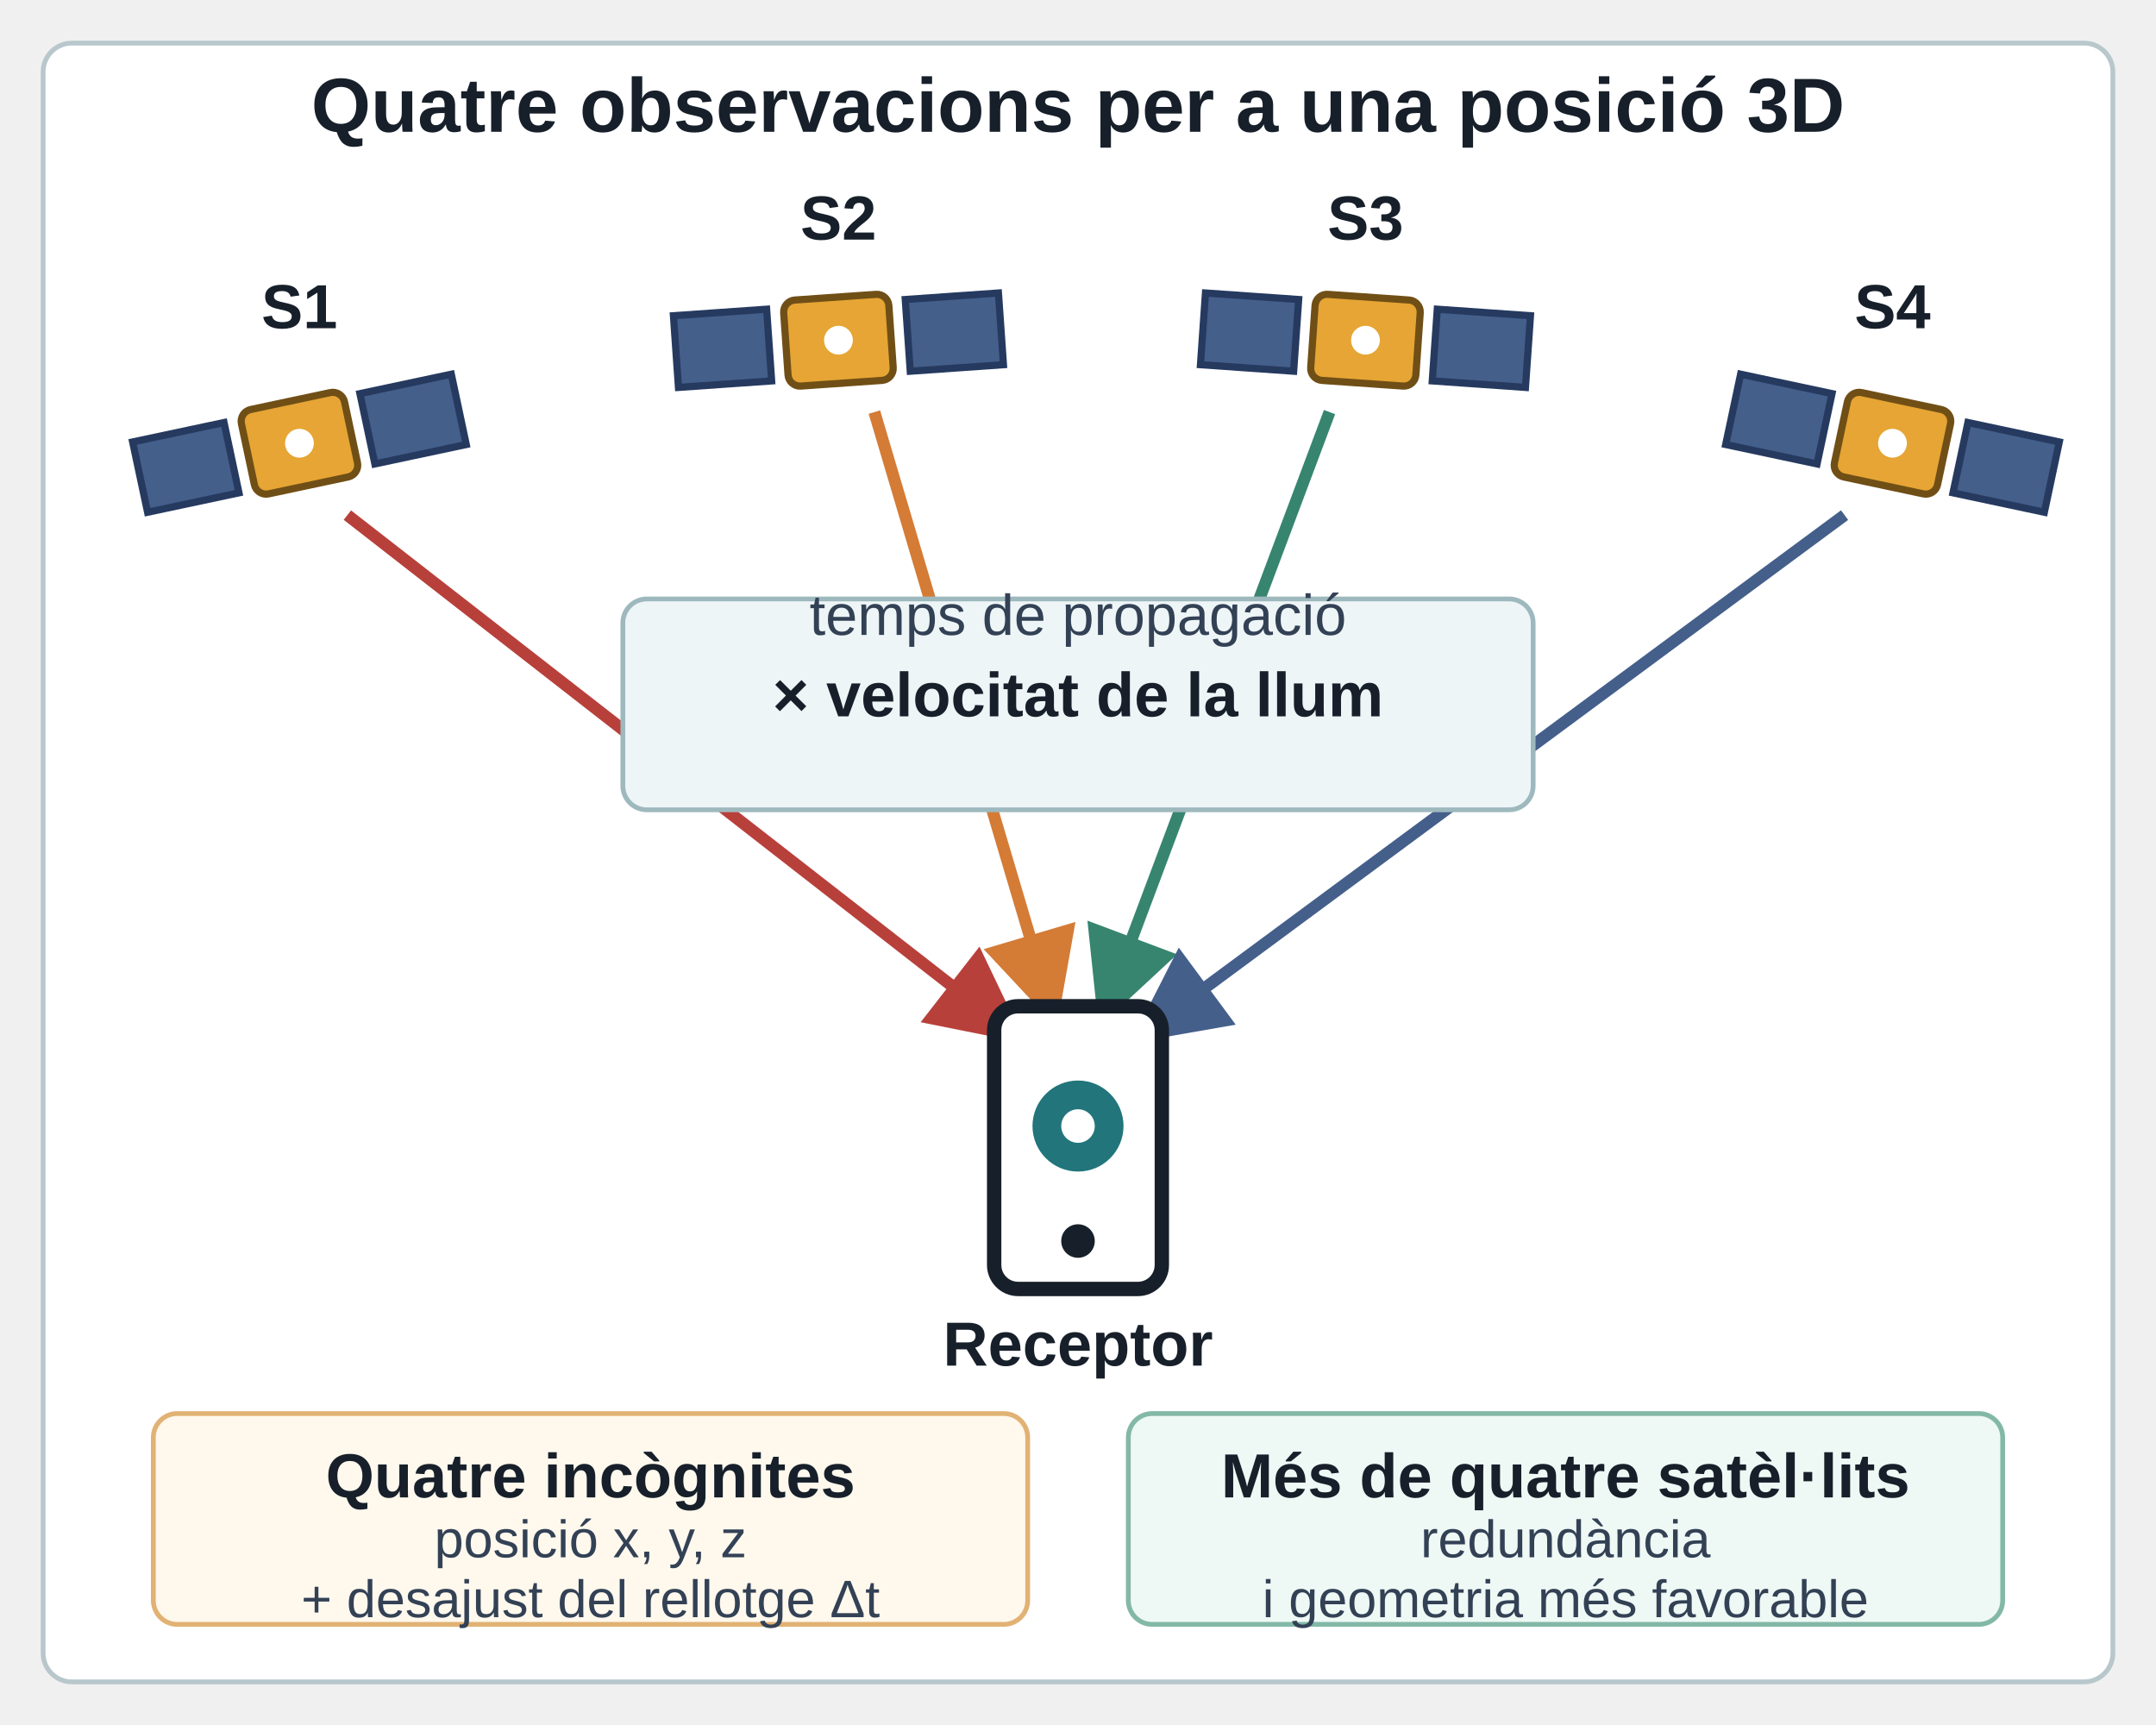
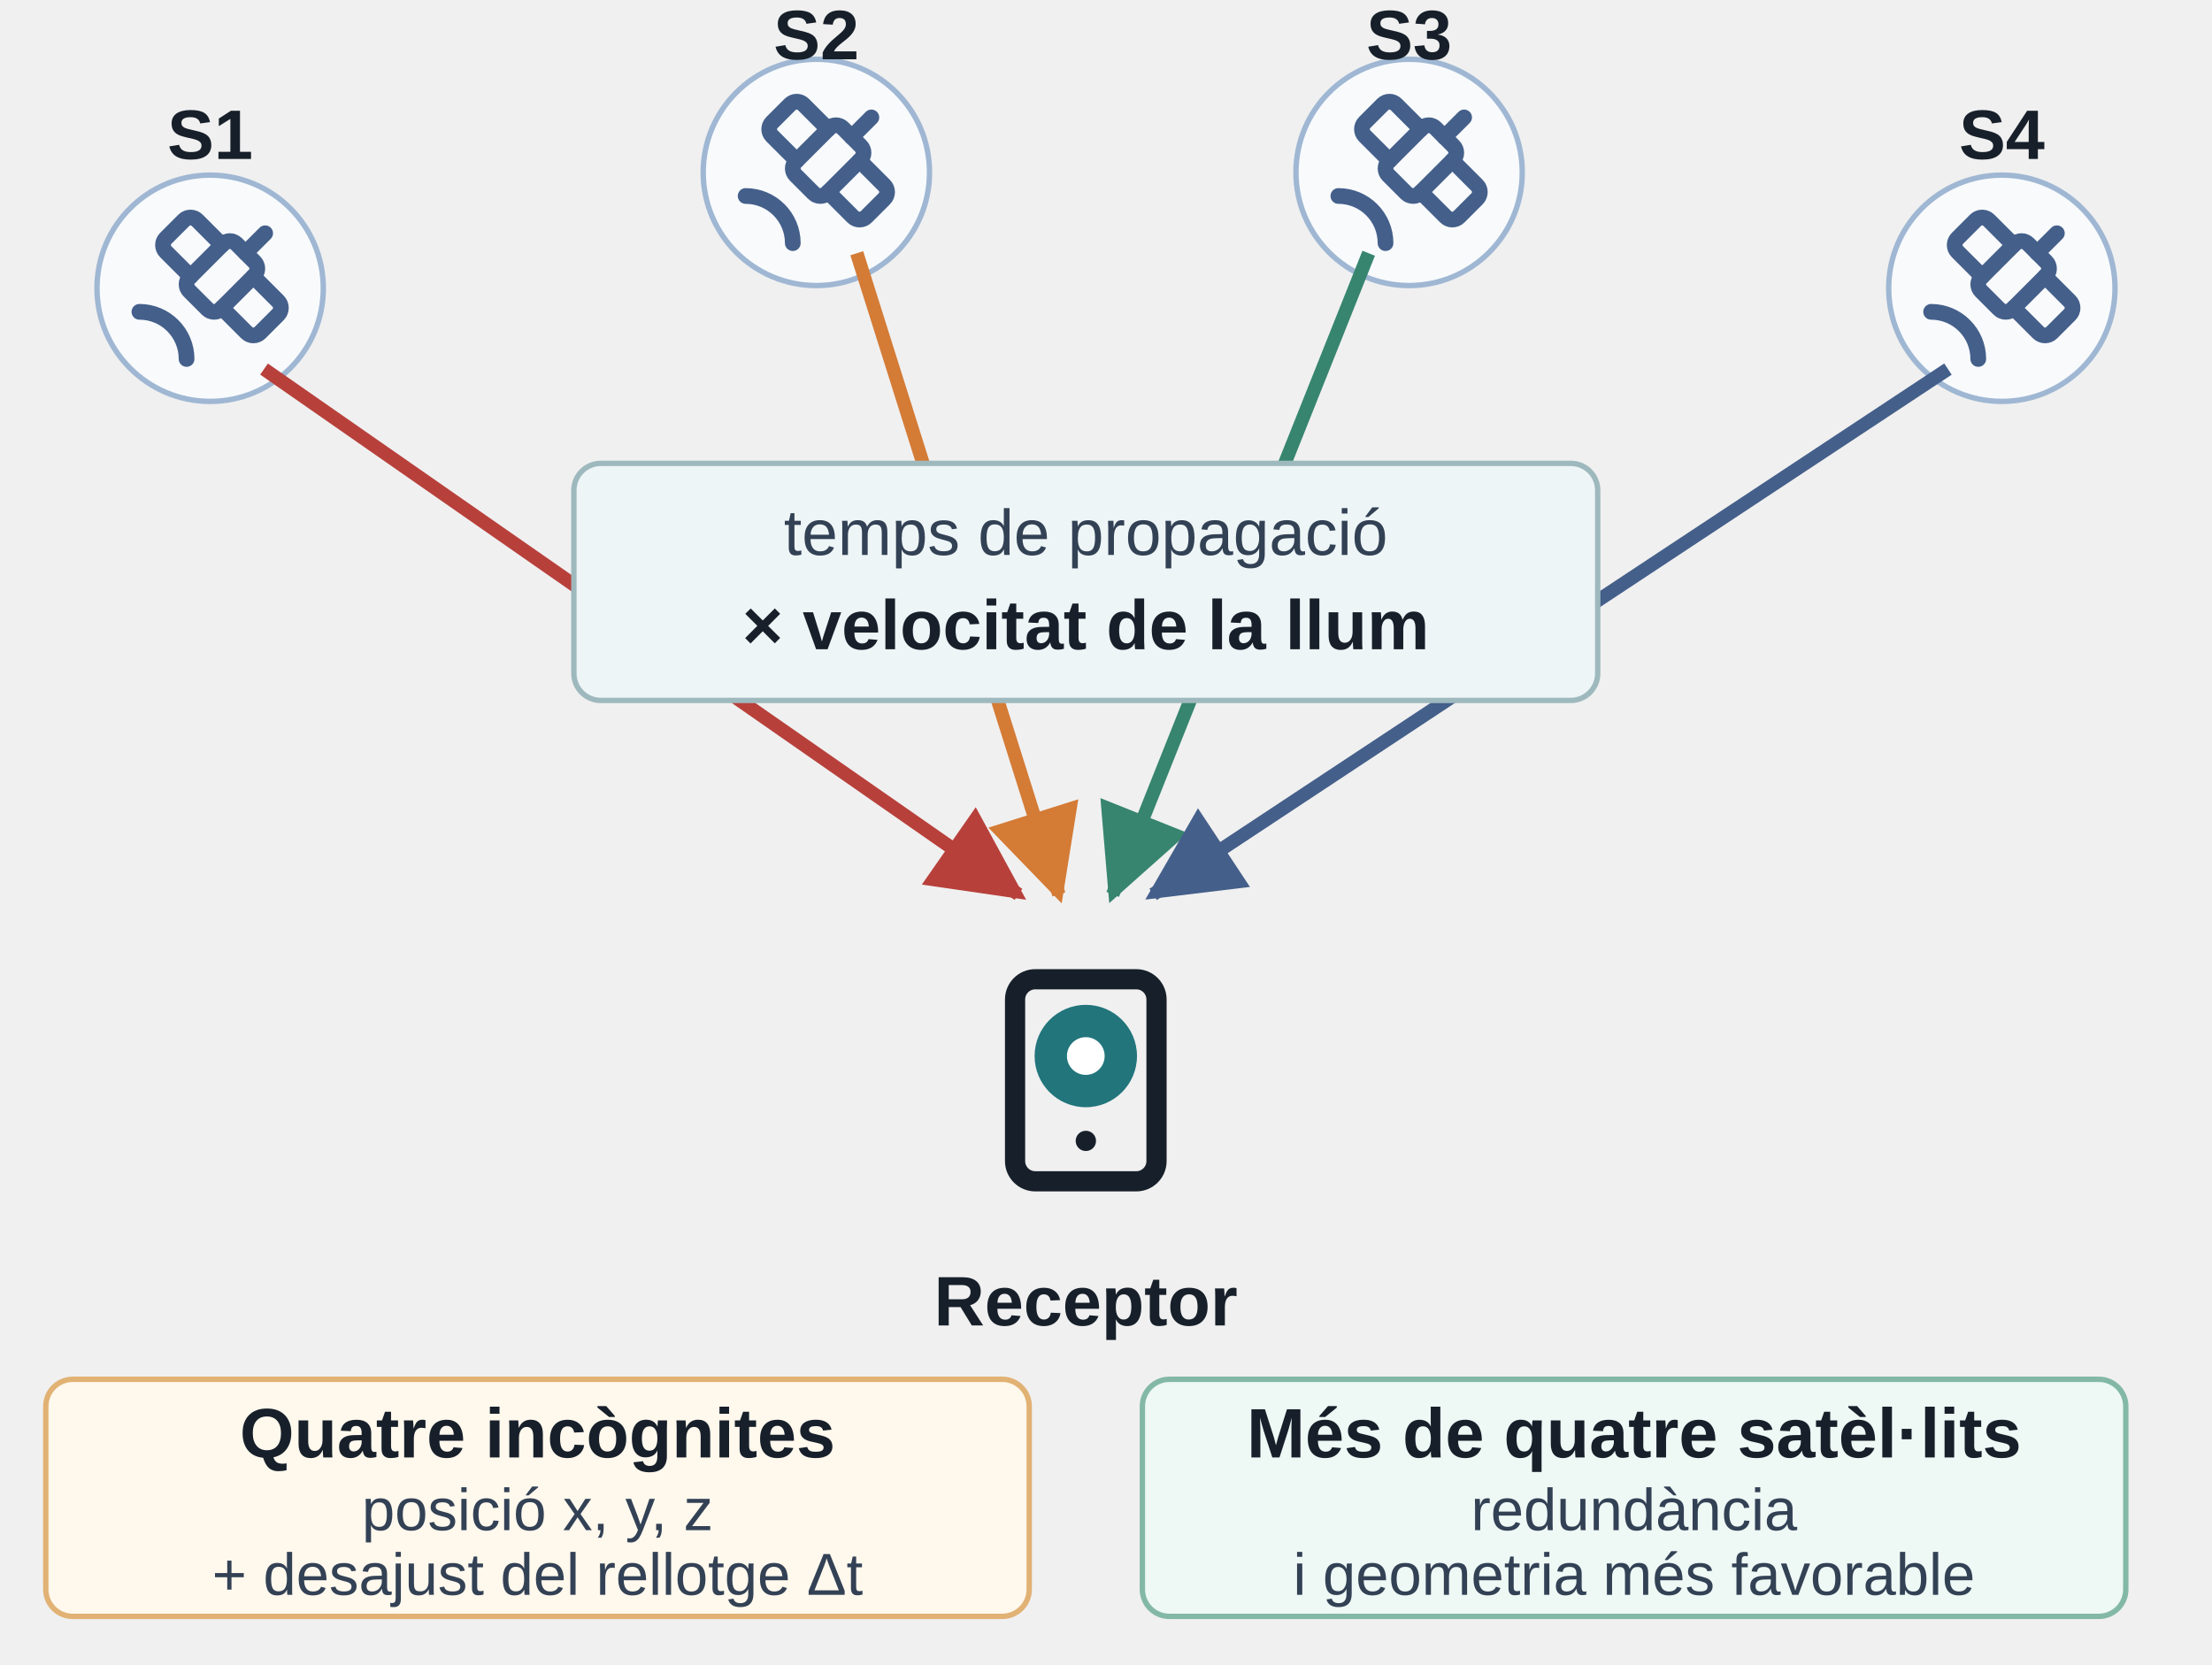
- <svg xmlns="http://www.w3.org/2000/svg" width="900" height="720" viewBox="0 0 900 720" role="img" aria-labelledby="title desc">
+ <svg xmlns="http://www.w3.org/2000/svg" xmlns:xlink="http://www.w3.org/1999/xlink" width="821" height="618" viewBox="47 78 821 618" role="img" aria-labelledby="title desc">
  <defs>
    <style>
-       .heading { font-family: Arial, sans-serif; font-size: 32px; font-weight: 700; fill: #17202a; }
      .label { font-family: Arial, sans-serif; font-size: 26px; font-weight: 700; fill: #17202a; }
      .body { font-family: Arial, sans-serif; font-size: 24px; fill: #334155; }
      .small { font-family: Arial, sans-serif; font-size: 22px; fill: #334155; }
      .signal { fill: none; stroke-width: 5; }
    </style>
-     <marker id="arrow" viewBox="0 0 10 10" refX="9" refY="5" markerWidth="8" markerHeight="8" orient="auto">
-       <path d="M 0 0 L 10 5 L 0 10 z" fill="context-stroke" />
+     <marker id="arrow-red" viewBox="0 0 10 10" refX="9" refY="5" markerWidth="7" markerHeight="7" orient="auto">
+       <path d="M 0 0 L 10 5 L 0 10 z" fill="#b8403b" />
    </marker>
-     <g id="satellite">
-       <rect x="-22" y="-18" width="44" height="36" rx="5" fill="#e6a534" stroke="#704f16" stroke-width="3" />
-       <rect x="-68" y="-15" width="39" height="30" fill="#445f8a" stroke="#263a60" stroke-width="3" />
-       <rect x="29" y="-15" width="39" height="30" fill="#445f8a" stroke="#263a60" stroke-width="3" />
-       <circle cx="0" cy="0" r="6" fill="#ffffff" />
-     </g>
+     <marker id="arrow-orange" viewBox="0 0 10 10" refX="9" refY="5" markerWidth="7" markerHeight="7" orient="auto">
+       <path d="M 0 0 L 10 5 L 0 10 z" fill="#d47b36" />
+     </marker>
+     <marker id="arrow-green" viewBox="0 0 10 10" refX="9" refY="5" markerWidth="7" markerHeight="7" orient="auto">
+       <path d="M 0 0 L 10 5 L 0 10 z" fill="#37856f" />
+     </marker>
+     <marker id="arrow-blue" viewBox="0 0 10 10" refX="9" refY="5" markerWidth="7" markerHeight="7" orient="auto">
+       <path d="M 0 0 L 10 5 L 0 10 z" fill="#445f8a" />
+     </marker>
+     <symbol id="icon-satellite" viewBox="0 0 24 24">
+       <g fill="none" stroke="#445f8a" stroke-width="2" stroke-linecap="round" stroke-linejoin="round">
+         <path d="m13.5 6.5-3.148-3.148a1.205 1.205 0 0 0-1.704 0L6.352 5.648a1.205 1.205 0 0 0 0 1.704L9.5 10.5" />
+         <path d="M16.5 7.5 19 5" />
+         <path d="m17.5 10.5 3.148 3.148a1.205 1.205 0 0 1 0 1.704l-2.296 2.296a1.205 1.205 0 0 1-1.704 0L13.5 14.5" />
+         <path d="M9 21a6 6 0 0 0-6-6" />
+         <path d="M9.352 10.648a1.205 1.205 0 0 0 0 1.704l2.296 2.296a1.205 1.205 0 0 0 1.704 0l4.296-4.296a1.205 1.205 0 0 0 0-1.704l-2.296-2.296a1.205 1.205 0 0 0-1.704 0z" />
+       </g>
+     </symbol>
+     <symbol id="icon-smartphone" viewBox="0 0 24 24">
+       <g fill="none" stroke="#17202a" stroke-width="2" stroke-linecap="round" stroke-linejoin="round">
+         <rect width="14" height="20" x="5" y="2" rx="2" ry="2" />
+         <path d="M12 18h.01" />
+       </g>
+     </symbol>
  </defs>
-   <rect x="18" y="18" width="864" height="684" rx="12" fill="#ffffff" stroke="#b8c7cc" stroke-width="2" />
-   <text class="heading" x="450" y="55" text-anchor="middle">Quatre observacions per a una posició 3D</text>
-   <use href="#satellite" transform="translate(125 185) rotate(-12)" />
-   <use href="#satellite" transform="translate(350 142) rotate(-4)" />
-   <use href="#satellite" transform="translate(570 142) rotate(4)" />
-   <use href="#satellite" transform="translate(790 185) rotate(12)" />
+   <circle cx="125" cy="185" r="42" fill="#f8fafc" stroke="#9fb7d3" stroke-width="2" />
+   <circle cx="350" cy="142" r="42" fill="#f8fafc" stroke="#9fb7d3" stroke-width="2" />
+   <circle cx="570" cy="142" r="42" fill="#f8fafc" stroke="#9fb7d3" stroke-width="2" />
+   <circle cx="790" cy="185" r="42" fill="#f8fafc" stroke="#9fb7d3" stroke-width="2" />
+   <use href="#icon-satellite" xlink:href="#icon-satellite" x="90" y="150" width="70" height="70" />
+   <use href="#icon-satellite" xlink:href="#icon-satellite" x="315" y="107" width="70" height="70" />
+   <use href="#icon-satellite" xlink:href="#icon-satellite" x="535" y="107" width="70" height="70" />
+   <use href="#icon-satellite" xlink:href="#icon-satellite" x="755" y="150" width="70" height="70" />
  <text class="label" x="125" y="137" text-anchor="middle">S1</text>
  <text class="label" x="350" y="100" text-anchor="middle">S2</text>
  <text class="label" x="570" y="100" text-anchor="middle">S3</text>
  <text class="label" x="790" y="137" text-anchor="middle">S4</text>
-   <path class="signal" d="M 145 215 L 425 433" stroke="#b8403b" marker-end="url(#arrow)" />
-   <path class="signal" d="M 365 172 L 440 425" stroke="#d47b36" marker-end="url(#arrow)" />
-   <path class="signal" d="M 555 172 L 460 425" stroke="#37856f" marker-end="url(#arrow)" />
-   <path class="signal" d="M 770 215 L 475 433" stroke="#445f8a" marker-end="url(#arrow)" />
+   <path class="signal" d="M 145 215 L 425 410" stroke="#b8403b" marker-end="url(#arrow-red)" />
+   <path class="signal" d="M 365 172 L 440 410" stroke="#d47b36" marker-end="url(#arrow-orange)" />
+   <path class="signal" d="M 555 172 L 460 410" stroke="#37856f" marker-end="url(#arrow-green)" />
+   <path class="signal" d="M 770 215 L 475 410" stroke="#445f8a" marker-end="url(#arrow-blue)" />
  <rect x="260" y="250" width="380" height="88" rx="10" fill="#eef5f7" stroke="#9eb9be" stroke-width="2" />
-   <text class="body" x="450" y="265" text-anchor="middle">temps de propagació</text>
-   <text class="label" x="450" y="299" text-anchor="middle">× velocitat de la llum</text>
-   <rect x="415" y="420" width="70" height="118" rx="10" fill="#ffffff" stroke="#17202a" stroke-width="6" />
-   <circle cx="450" cy="518" r="7" fill="#17202a" />
+   <text class="body" x="450" y="284" text-anchor="middle">temps de propagació</text>
+   <text class="label" x="450" y="319" text-anchor="middle">× velocitat de la llum</text>
+   <use href="#icon-smartphone" xlink:href="#icon-smartphone" x="405" y="420" width="90" height="118" />
  <circle cx="450" cy="470" r="19" fill="#21757b" />
  <circle cx="450" cy="470" r="7" fill="#ffffff" />
  <text class="label" x="450" y="570" text-anchor="middle">Receptor</text>
  <rect x="64" y="590" width="365" height="88" rx="10" fill="#fff8ed" stroke="#e1b274" stroke-width="2" />
-   <text class="label" x="246.5" y="625" text-anchor="middle">Quatre incògnites</text>
-   <text class="small" x="246.5" y="650" text-anchor="middle">posició x, y, z</text>
-   <text class="small" x="246.5" y="675" text-anchor="middle">+ desajust del rellotge Δt</text>
+   <text class="label" x="246.5" y="619" text-anchor="middle">Quatre incògnites</text>
+   <text class="small" x="246.5" y="646" text-anchor="middle">posició x, y, z</text>
+   <text class="small" x="246.5" y="670" text-anchor="middle">+ desajust del rellotge Δt</text>
  <rect x="471" y="590" width="365" height="88" rx="10" fill="#eef8f5" stroke="#83b8a7" stroke-width="2" />
-   <text class="label" x="653.5" y="625" text-anchor="middle">Més de quatre satèl·lits</text>
-   <text class="small" x="653.5" y="650" text-anchor="middle">redundància</text>
-   <text class="small" x="653.5" y="675" text-anchor="middle">i geometria més favorable</text>
+   <text class="label" x="653.5" y="619" text-anchor="middle">Més de quatre satèl·lits</text>
+   <text class="small" x="653.5" y="646" text-anchor="middle">redundància</text>
+   <text class="small" x="653.5" y="670" text-anchor="middle">i geometria més favorable</text>
</svg>
